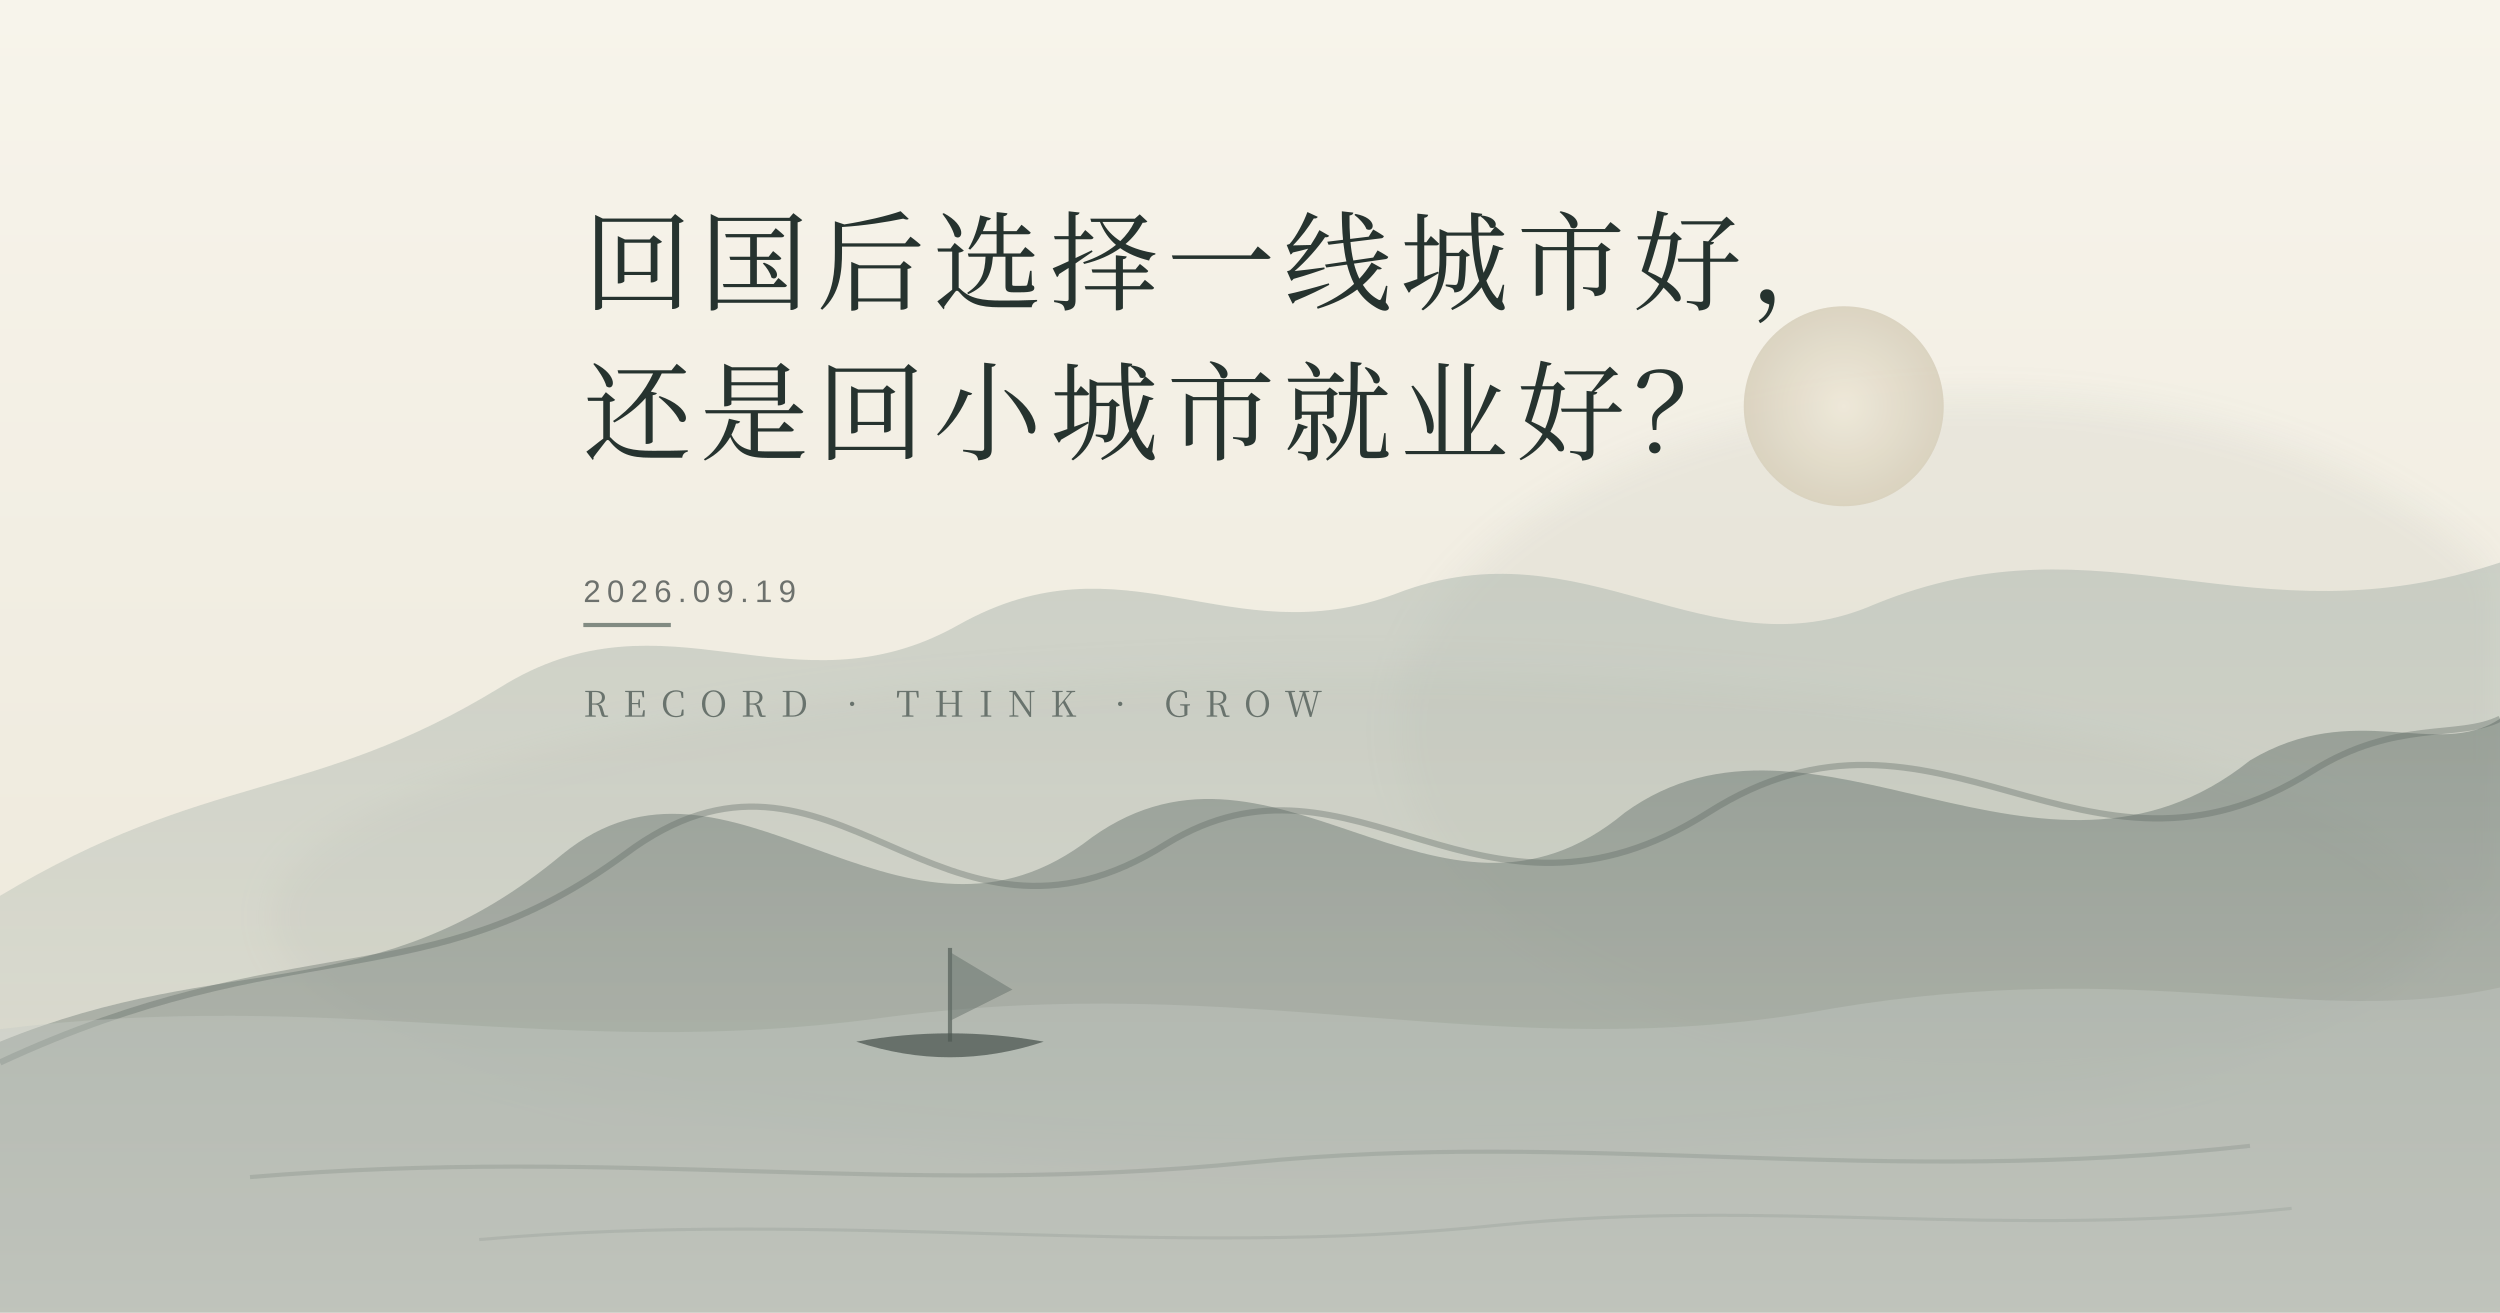
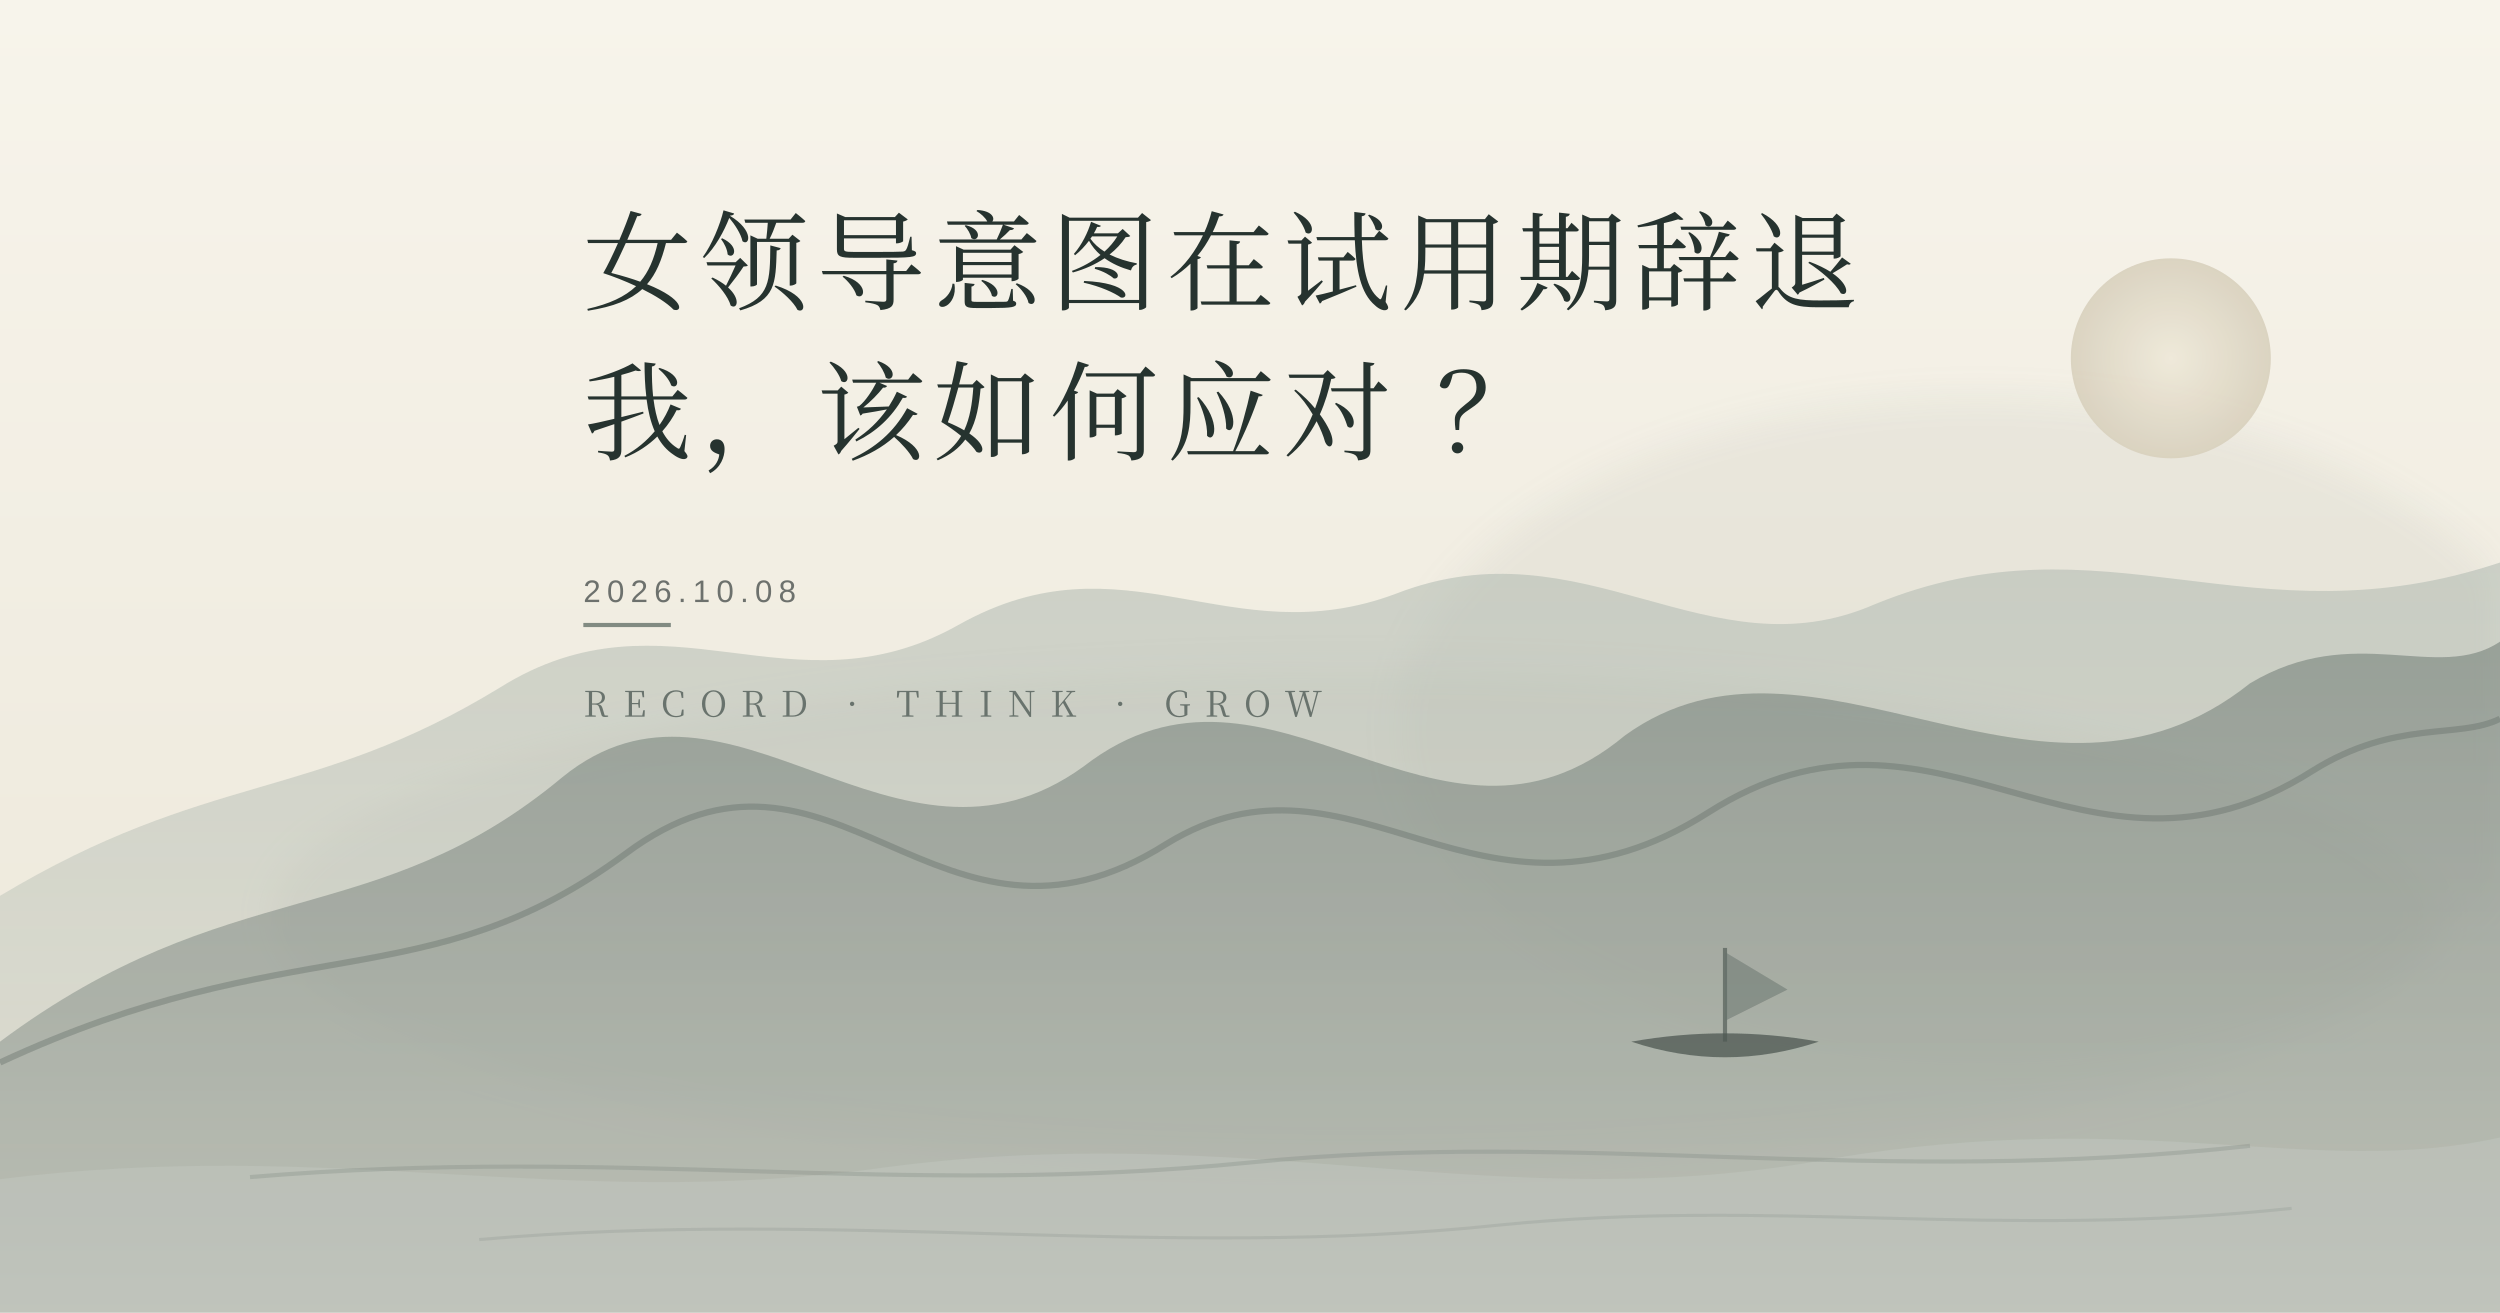
<svg xmlns="http://www.w3.org/2000/svg" width="1200" height="630" viewBox="0 0 1200 630">
  <defs>
    <linearGradient id="paper" x1="0" y1="0" x2="0" y2="1">
      <stop offset="0%" stop-color="#f7f4eb" />
      <stop offset="100%" stop-color="#ebe6d8" />
    </linearGradient>
    <linearGradient id="farMountain" x1="0" y1="0" x2="0" y2="1">
      <stop offset="0%" stop-color="#aeb8b0" />
      <stop offset="100%" stop-color="#d8d8cc" />
    </linearGradient>
    <linearGradient id="nearMountain" x1="0" y1="0" x2="0" y2="1">
      <stop offset="0%" stop-color="#69756f" />
      <stop offset="100%" stop-color="#9ba39b" />
    </linearGradient>
    <filter id="inkBlur">
      <feGaussianBlur stdDeviation="8" />
    </filter>
    <radialGradient id="moon">
      <stop offset="0%" stop-color="#eee8d8" />
      <stop offset="100%" stop-color="#d8d0bd" />
    </radialGradient>
    <style>

      .title {

        font-family:
          "Noto Serif CJK SC",
          "Source Han Serif SC",
          "Songti SC",
          "STSong",
          serif;

        font-size:
          52px;

        font-weight:
          500;

        letter-spacing:
          4px;

        fill:
          #26332f;
      }


      .subtitle {

        font-family:
          "Noto Serif CJK SC",
          "Source Han Serif SC",
          "Songti SC",
          "STSong",
          serif;

        font-size:
          17px;

        letter-spacing:
          7px;

        fill:
          #69736d;
      }


      .date {

        font-family:
          "Helvetica Neue",
          Arial,
          sans-serif;

        font-size:
          15px;

        letter-spacing:
          3px;

        fill:
          #6d716d;
      }

    </style>
  </defs>
  <rect x="0" y="0" width="1200" height="630" fill="url(#paper)" />
  <ellipse cx="650" cy="440" rx="520" ry="120" fill="#89958c" opacity="0.12" filter="url(#inkBlur)" />
  <ellipse cx="950" cy="350" rx="280" ry="160" fill="#738078" opacity="0.08" filter="url(#inkBlur)" />
-   <circle cx="885" cy="195" r="48" fill="url(#moon)" opacity="0.9" />
+   <circle cx="1042" cy="172" r="48" fill="url(#moon)" opacity="0.9" />
  <path d="       M0 430        C100 370         150 385         240 330        C320 280         380 345         460 300        C540 255         590 315         670 285        C760 250         820 325         900 290        C1010 245         1080 310         1200 270        L1200 630       L0 630       Z     " fill="url(#farMountain)" opacity="0.55" />
-   <path d="       M0 500        C110 455         180 485         270 410        C350 345         430 470         520 405        C610 335         690 465         780 390        C870 325         980 445         1080 365        C1130 335         1170 365         1200 345        L1200 630       L0 630       Z     " fill="url(#nearMountain)" opacity="0.52" />
+   <path d="       M0 500        C110 418         180 448         270 373        C350 308         430 433         520 368        C610 298         690 428         780 353        C870 288         980 408         1080 328        C1130 298         1170 328         1200 308        L1200 630       L0 630       Z     " fill="url(#nearMountain)" opacity="0.52" />
  <path d="       M0 510        C140 445         205 480         300 410        C400 335         450 475         560 405        C650 350         710 460         820 390        C930 320         1000 440         1110 370        C1150 345         1180 355         1200 345     " fill="none" stroke="#59645e" stroke-width="3" opacity="0.35" />
-   <path d="       M0 494        C160 474         270 509         420 489        C600 464         720 514         880 484        C1030 459         1110 494         1200 474        L1200 630       L0 630       Z     " fill="#c4cbc4" opacity="0.38" />
+   <path d="       M0 566        C160 546         270 581         420 561        C600 536         720 586         880 556        C1030 531         1110 566         1200 546        L1200 630       L0 630       Z     " fill="#c4cbc4" opacity="0.38" />
  <path d="       M120 565        C300 550         430 575         600 558        C760 542         900 570         1080 550     " fill="none" stroke="#77827b" stroke-width="2" opacity="0.28" />
  <path d="       M230 595        C400 580         560 605         720 588        C850 575         960 595         1100 580     " fill="none" stroke="#77827b" stroke-width="1.5" opacity="0.20" />
-   <text x="280" y="145" class="title">回国后选择一线城市好，</text>
-   <text x="280" y="217" class="title">还是回小城市就业好？</text>
+   <text x="280" y="145" class="title">女领导意图在试用期辞退</text>
+   <text x="280" y="217" class="title">我，该如何应对 ？</text>
  <rect x="280" y="299" width="42" height="2" fill="#52615a" opacity="0.7" />
  <text x="280" y="344" class="subtitle">RECORD · THINK · GROW</text>
-   <text x="280" y="289" class="date">2026.09.19</text>
-   <path d="       M411 500        Q456 492         501 500        Q456 515         411 500        Z     " fill="#4d5752" opacity="0.75" />
-   <line x1="456" y1="500" x2="456" y2="455" stroke="#4d5752" stroke-width="2" opacity="0.65" />
-   <path d="       M456 457       L456 490       L486 475       Z     " fill="#66716b" opacity="0.5" />
+   <text x="280" y="289" class="date">2026.10.08</text>
+   <path d="       M783 500        Q828 492         873 500        Q828 515         783 500        Z     " fill="#4d5752" opacity="0.75" />
+   <line x1="828" y1="500" x2="828" y2="455" stroke="#4d5752" stroke-width="2" opacity="0.65" />
+   <path d="       M828 457       L828 490       L858 475       Z     " fill="#66716b" opacity="0.5" />
</svg>
